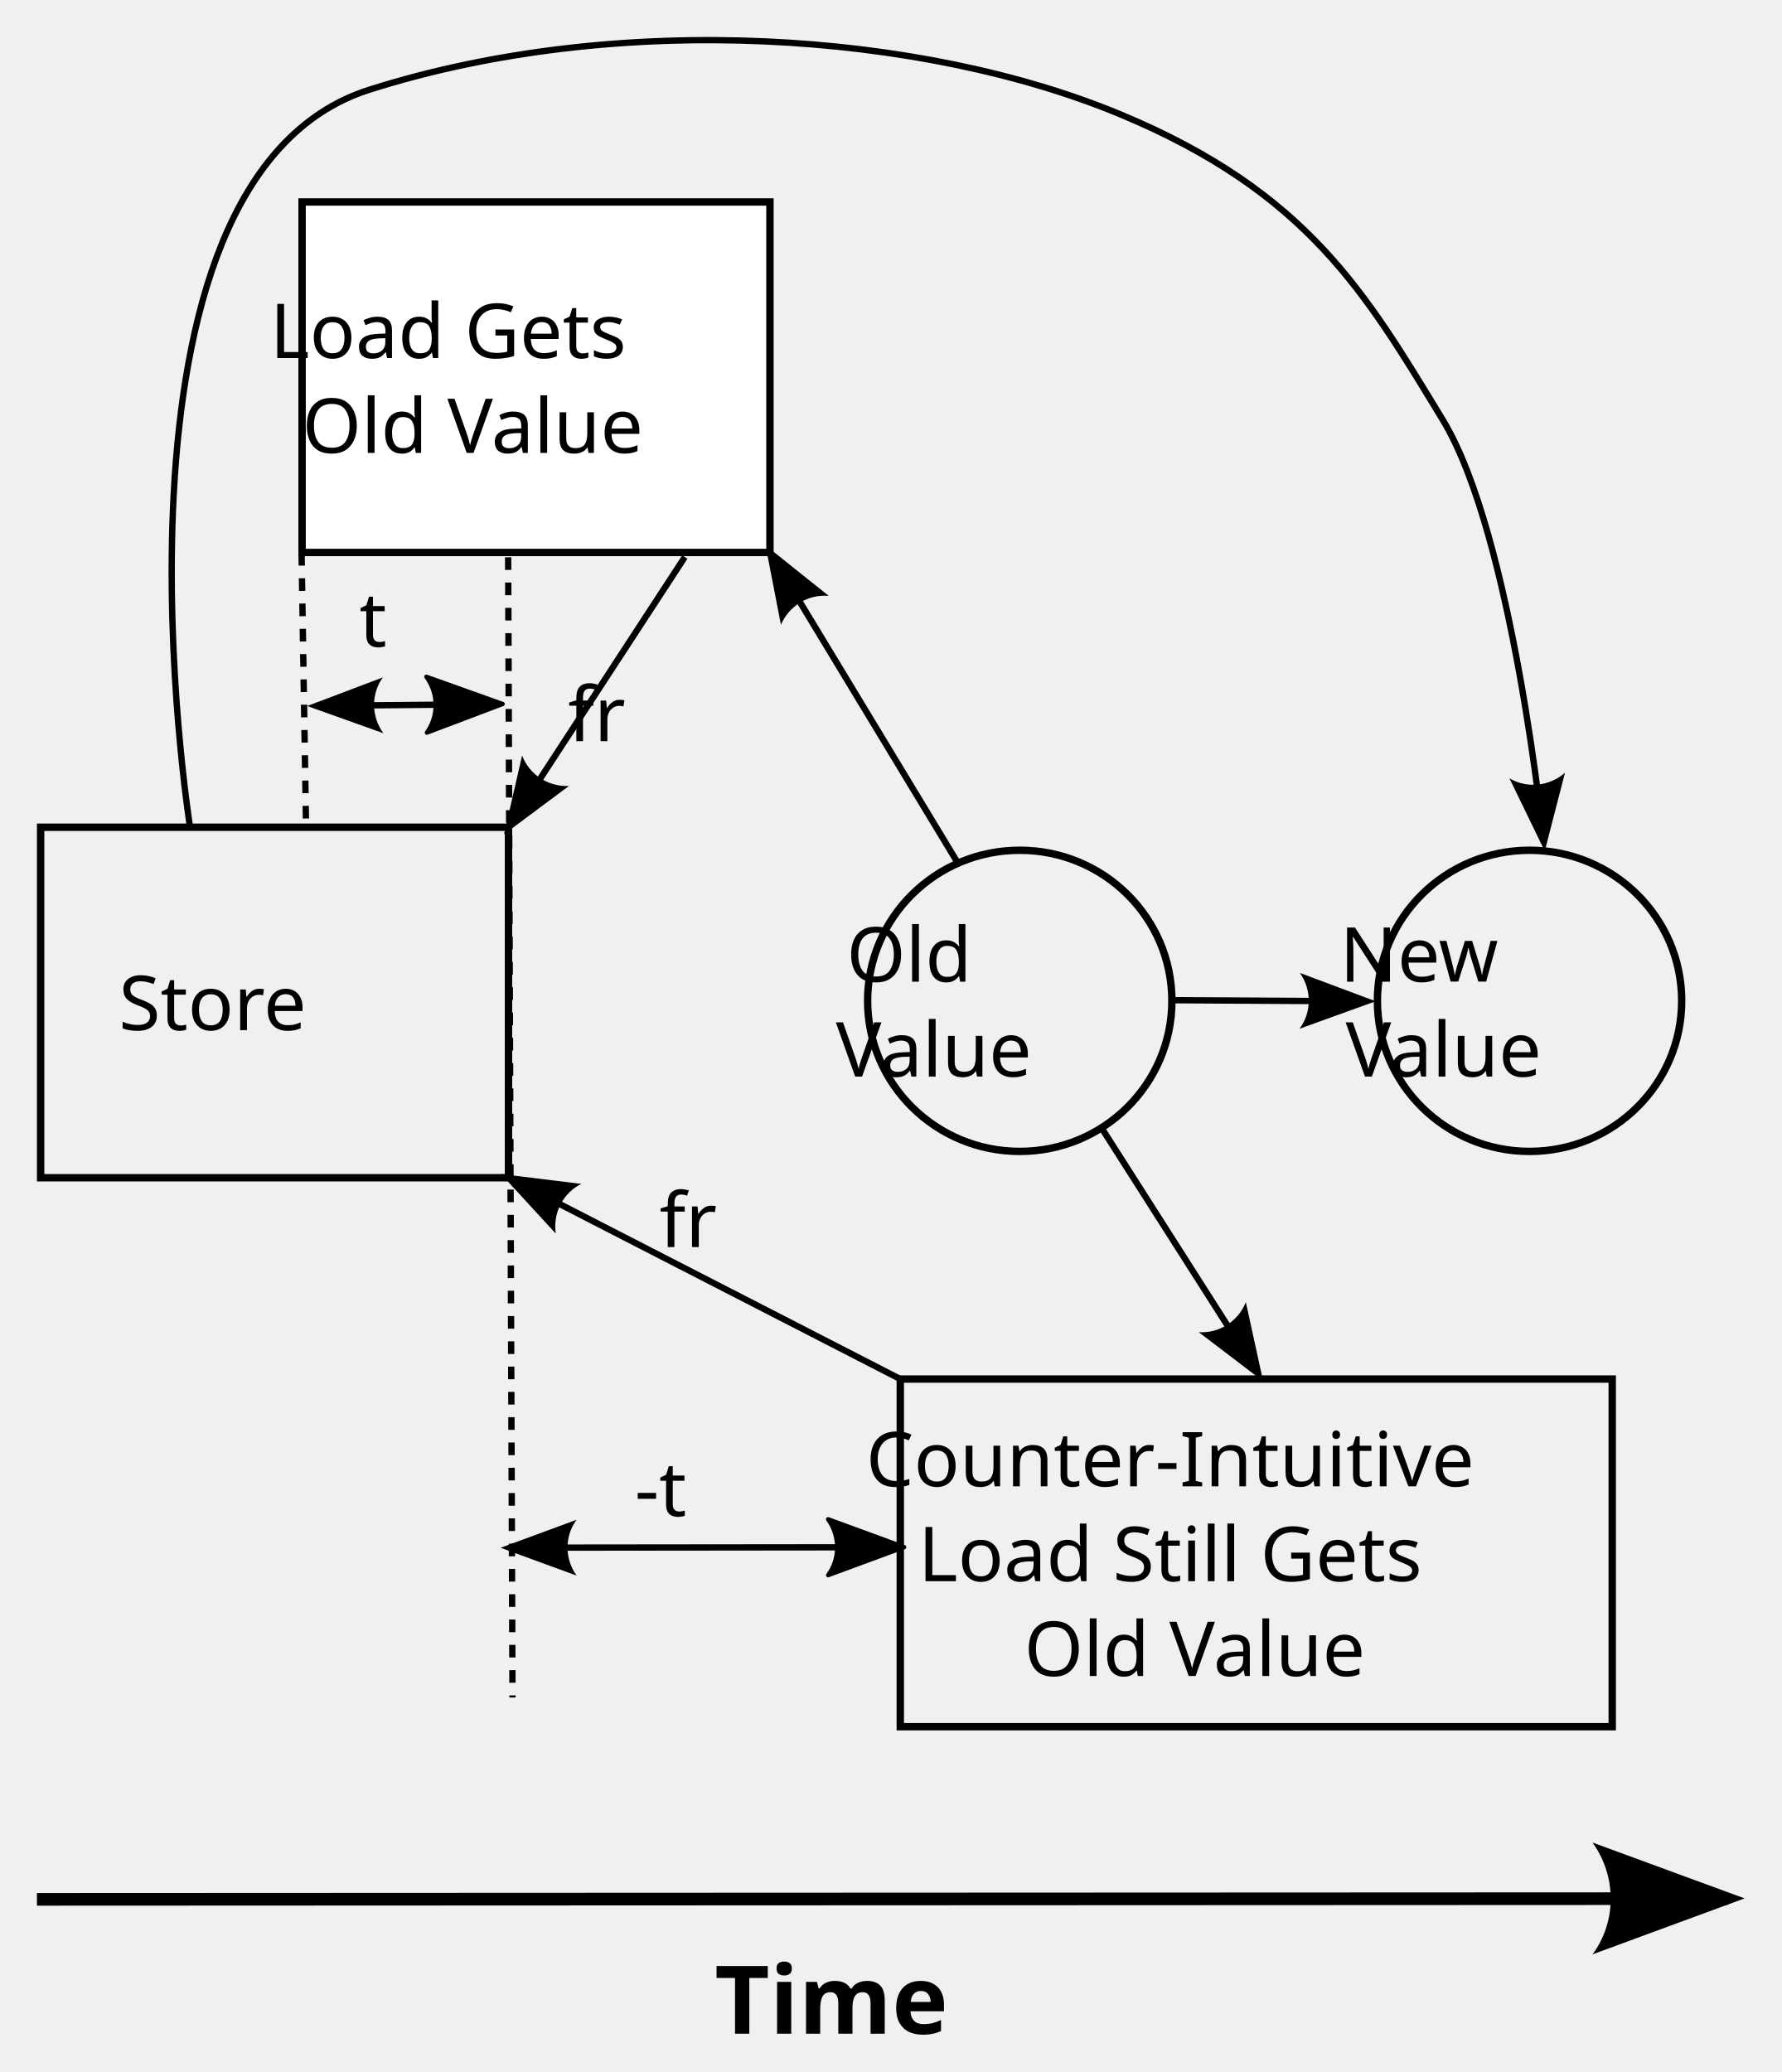
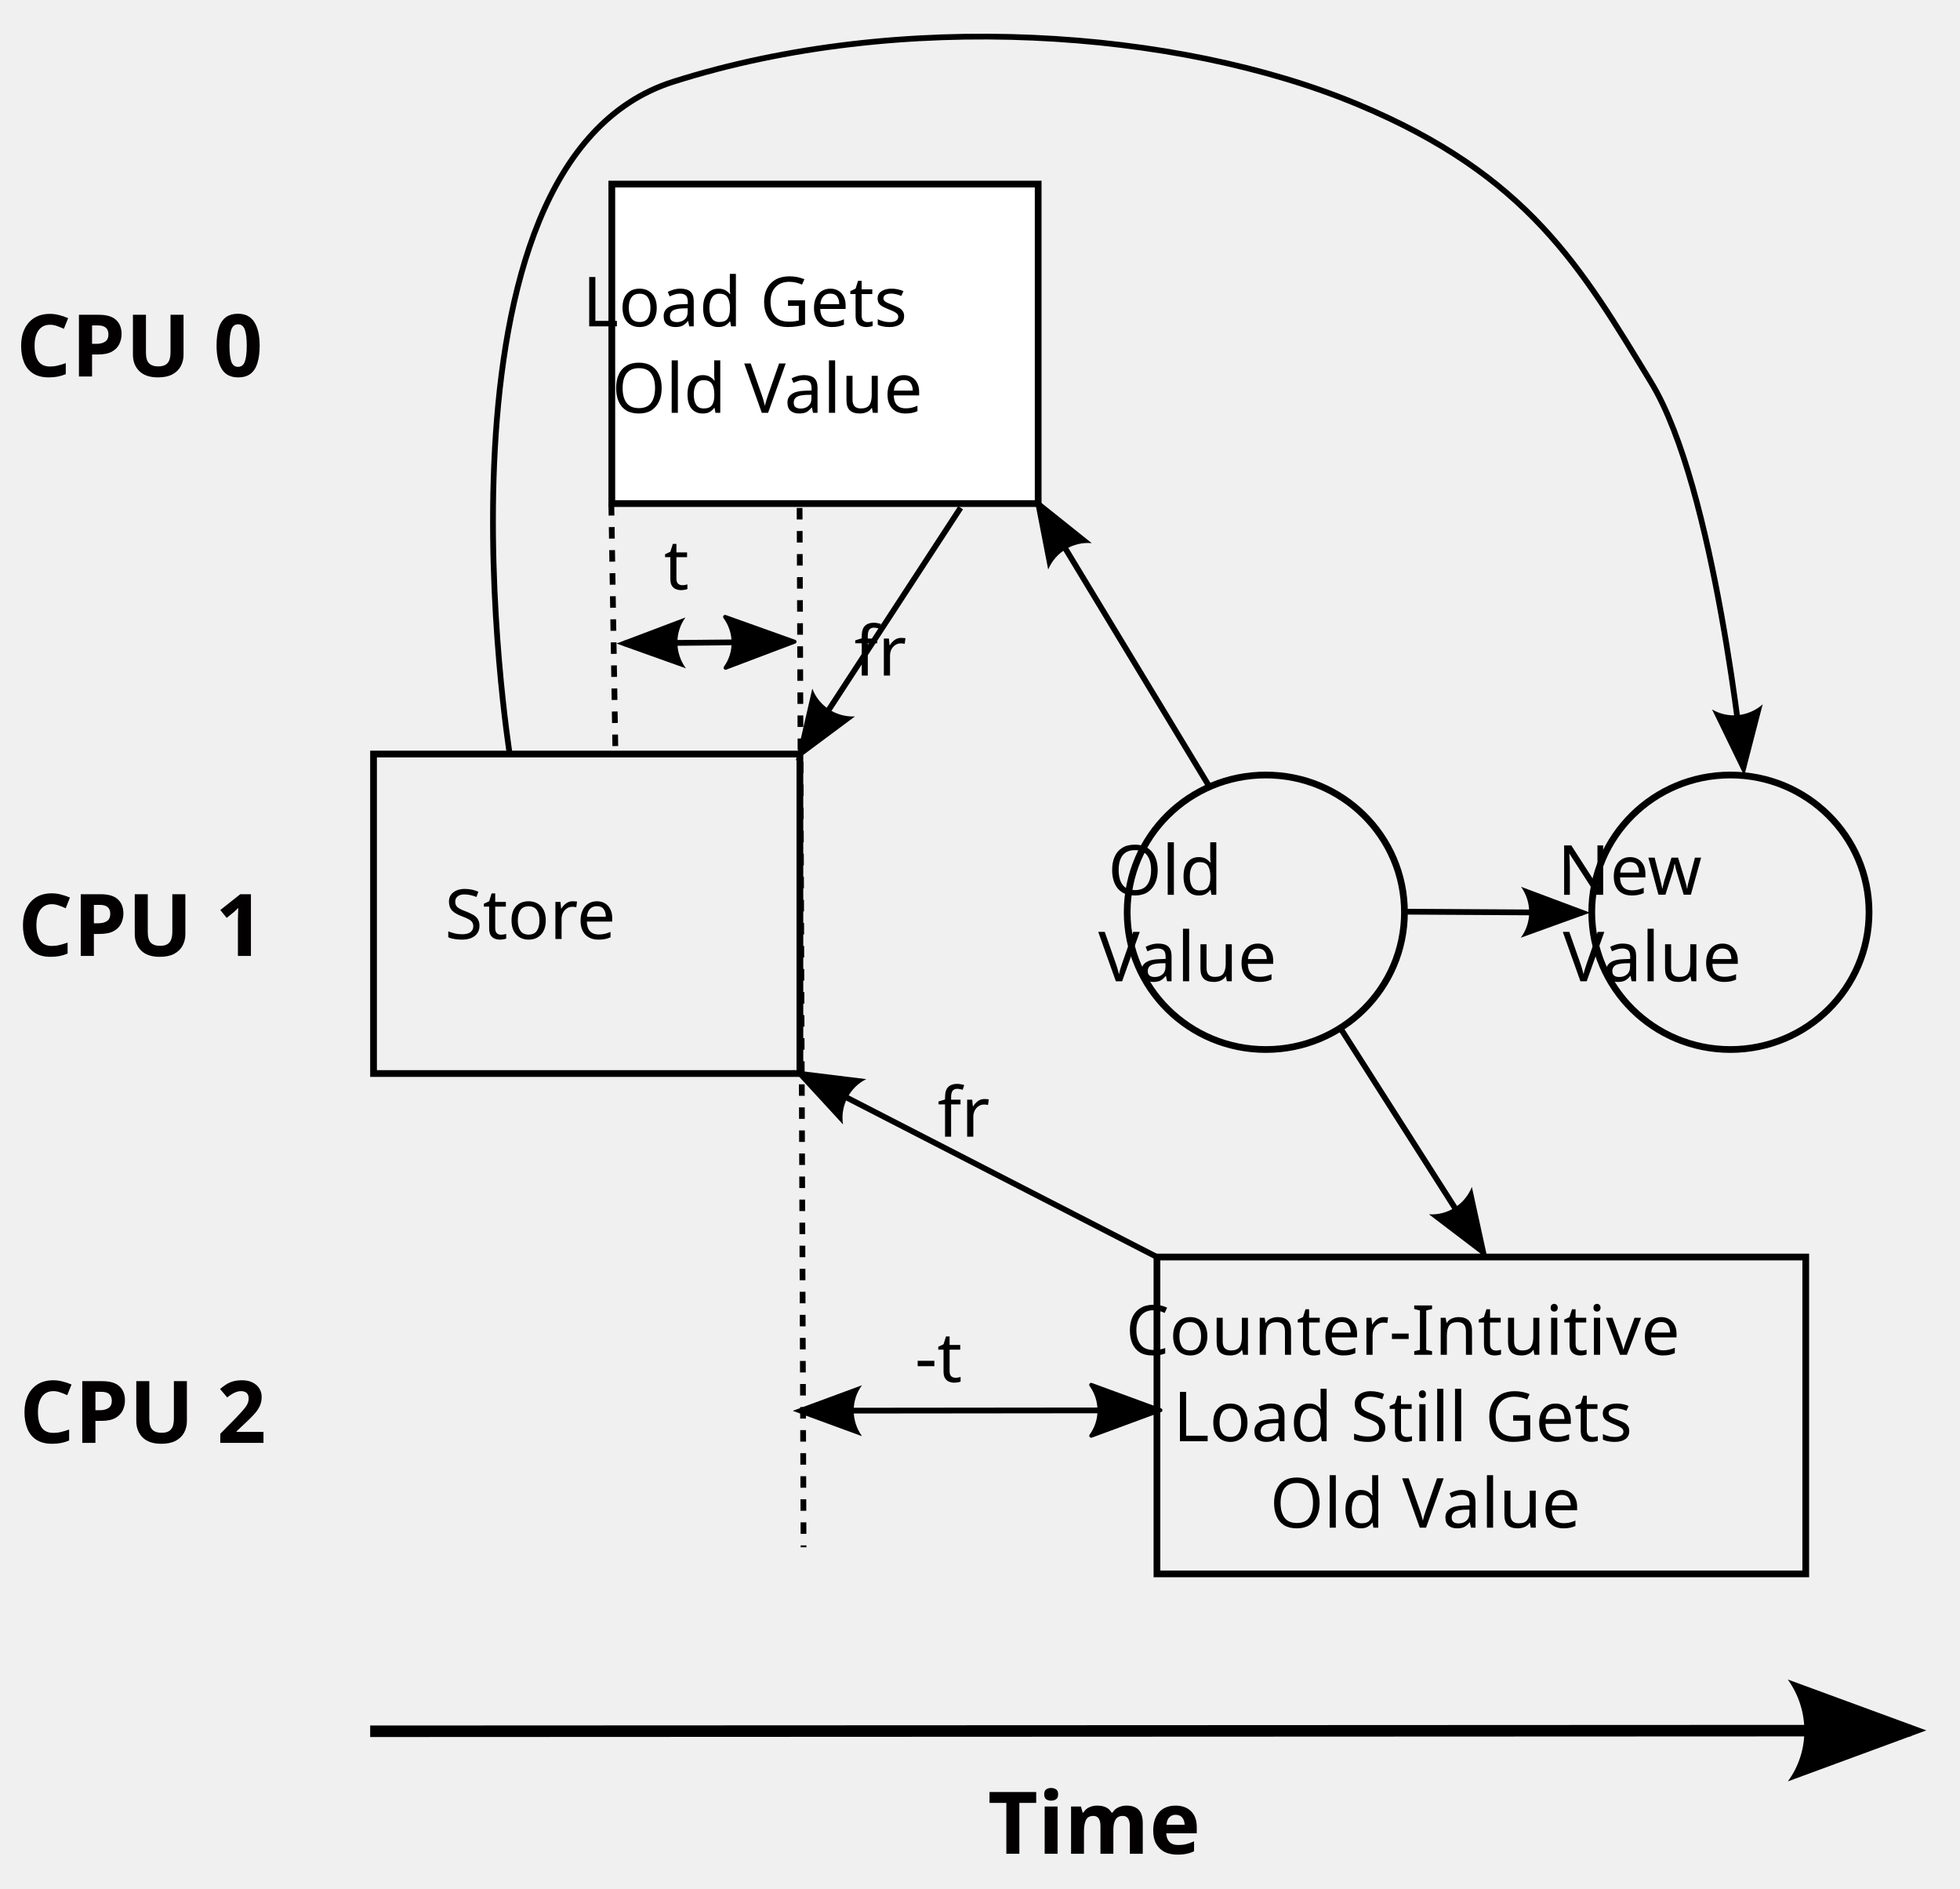
- <svg xmlns="http://www.w3.org/2000/svg" width="241.162" height="280.5" viewBox="0 0 226.09 262.969" id="svg2" version="1.1">
+ <svg xmlns="http://www.w3.org/2000/svg" width="291.151" height="280.5" viewBox="0 0 272.954 262.969" id="svg2" version="1.1">
  <defs id="defs90">
    <marker style="overflow:visible" id="Arrow2Lstart" refX="0" refY="0" orient="auto">
      <path transform="matrix(1.1,0,0,1.1,1.1,0)" d="M 8.719,4.034 -2.207,0.016 8.719,-4.002 c -1.745,2.372 -1.735,5.617 -6e-7,8.035 z" style="fill:context-stroke;fill-rule:evenodd;stroke:context-stroke;stroke-width:0.625;stroke-linejoin:round" id="path25955" />
    </marker>
    <marker orient="auto" refY="0" refX="0" id="Arrow2Lend" style="overflow:visible">
      <path id="path4240" style="fill-rule:evenodd;stroke-width:0.625;stroke-linejoin:round" d="M 8.719,4.034 -2.207,0.016 8.719,-4.002 c -1.745,2.372 -1.735,5.617 -6e-7,8.035 z" transform="matrix(-1.1,0,0,-1.1,-1.1,0)" />
    </marker>
    <marker orient="auto" refY="0" refX="0" id="Arrow2Lend-6" style="overflow:visible">
      <path id="path4240-7" style="fill-rule:evenodd;stroke-width:0.625;stroke-linejoin:round" d="M 8.719,4.034 -2.207,0.016 8.719,-4.002 c -1.745,2.372 -1.735,5.617 -6e-7,8.035 z" transform="matrix(-1.1,0,0,-1.1,-1.1,0)" />
    </marker>
    <marker orient="auto" refY="0" refX="0" id="Arrow2Lend-6-0" style="overflow:visible">
      <path id="path4240-7-9" style="fill-rule:evenodd;stroke-width:0.625;stroke-linejoin:round" d="M 8.719,4.034 -2.207,0.016 8.719,-4.002 c -1.745,2.372 -1.735,5.617 -6e-7,8.035 z" transform="matrix(-1.1,0,0,-1.1,-1.1,0)" />
    </marker>
    <marker orient="auto" refY="0" refX="0" id="Arrow2Lend-9" style="overflow:visible">
      <path id="path4240-78" style="fill-rule:evenodd;stroke-width:0.625;stroke-linejoin:round" d="M 8.719,4.034 -2.207,0.016 8.719,-4.002 c -1.745,2.372 -1.735,5.617 -6e-7,8.035 z" transform="matrix(-1.1,0,0,-1.1,-1.1,0)" />
    </marker>
    <marker orient="auto" refY="0" refX="0" id="Arrow2Lend-3" style="overflow:visible">
      <path id="path4240-8" style="fill-rule:evenodd;stroke-width:0.625;stroke-linejoin:round" d="M 8.719,4.034 -2.207,0.016 8.719,-4.002 c -1.745,2.372 -1.735,5.617 -6e-7,8.035 z" transform="matrix(-1.1,0,0,-1.1,-1.1,0)" />
    </marker>
    <marker style="overflow:visible" id="Arrow2Lstart-7" refX="0" refY="0" orient="auto">
      <path transform="matrix(1.1,0,0,1.1,1.1,0)" d="M 8.719,4.034 -2.207,0.016 8.719,-4.002 c -1.745,2.372 -1.735,5.617 -6e-7,8.035 z" style="fill:context-stroke;fill-rule:evenodd;stroke:context-stroke;stroke-width:0.625;stroke-linejoin:round" id="path25955-8" />
    </marker>
    <marker orient="auto" refY="0" refX="0" id="Arrow2Lend-3-7" style="overflow:visible">
      <path id="path4240-8-4" style="fill-rule:evenodd;stroke-width:0.625;stroke-linejoin:round" d="M 8.719,4.034 -2.207,0.016 8.719,-4.002 c -1.745,2.372 -1.735,5.617 -6e-7,8.035 z" transform="matrix(-1.1,0,0,-1.1,-1.1,0)" />
    </marker>
    <marker orient="auto" refY="0" refX="0" id="Arrow2Lend-98" style="overflow:visible">
      <path id="path4240-85" style="fill-rule:evenodd;stroke-width:0.625;stroke-linejoin:round" d="M 8.719,4.034 -2.207,0.016 8.719,-4.002 c -1.745,2.372 -1.735,5.617 -6e-7,8.035 z" transform="matrix(-1.1,0,0,-1.1,-1.1,0)" />
    </marker>
    <marker orient="auto" refY="0" refX="0" id="Arrow2Lend-98-4" style="overflow:visible">
      <path id="path4240-85-3" style="fill-rule:evenodd;stroke-width:0.625;stroke-linejoin:round" d="M 8.719,4.034 -2.207,0.016 8.719,-4.002 c -1.745,2.372 -1.735,5.617 -6e-7,8.035 z" transform="matrix(-1.1,0,0,-1.1,-1.1,0)" />
    </marker>
    <marker orient="auto" refY="0" refX="0" id="Arrow2Lend-98-4-1" style="overflow:visible">
      <path id="path4240-85-3-3" style="fill-rule:evenodd;stroke-width:0.625;stroke-linejoin:round" d="M 8.719,4.034 -2.207,0.016 8.719,-4.002 c -1.745,2.372 -1.735,5.617 -6e-7,8.035 z" transform="matrix(-1.1,0,0,-1.1,-1.1,0)" />
    </marker>
    <marker orient="auto" refY="0" refX="0" id="Arrow2Lend-98-4-0" style="overflow:visible">
      <path id="path4240-85-3-9" style="fill-rule:evenodd;stroke-width:0.625;stroke-linejoin:round" d="M 8.719,4.034 -2.207,0.016 8.719,-4.002 c -1.745,2.372 -1.735,5.617 -6e-7,8.035 z" transform="matrix(-1.1,0,0,-1.1,-1.1,0)" />
    </marker>
    <marker orient="auto" refY="0" refX="0" id="Arrow2Lend-32" style="overflow:visible">
      <path id="path4240-4" style="fill-rule:evenodd;stroke-width:0.625;stroke-linejoin:round" d="M 8.719,4.034 -2.207,0.016 8.719,-4.002 c -1.745,2.372 -1.735,5.617 -6e-7,8.035 z" transform="matrix(-1.1,0,0,-1.1,-1.1,0)" />
    </marker>
    <marker orient="auto" refY="0" refX="0" id="Arrow2Lend-98-8" style="overflow:visible">
      <path id="path4240-85-33" style="fill-rule:evenodd;stroke-width:0.625;stroke-linejoin:round" d="M 8.719,4.034 -2.207,0.016 8.719,-4.002 c -1.745,2.372 -1.735,5.617 -6e-7,8.035 z" transform="matrix(-1.1,0,0,-1.1,-1.1,0)" />
    </marker>
    <marker orient="auto" refY="0" refX="0" id="Arrow2Lend-98-47" style="overflow:visible">
      <path id="path4240-85-6" style="fill-rule:evenodd;stroke-width:0.625;stroke-linejoin:round" d="M 8.719,4.034 -2.207,0.016 8.719,-4.002 c -1.745,2.372 -1.735,5.617 -6e-7,8.035 z" transform="matrix(-1.1,0,0,-1.1,-1.1,0)" />
    </marker>
+     <marker orient="auto" refY="0" refX="0" id="Arrow2Lend-32-2" style="overflow:visible">
+       <path id="path4240-4-6" style="fill-rule:evenodd;stroke-width:0.625;stroke-linejoin:round" d="M 8.719,4.034 -2.207,0.016 8.719,-4.002 c -1.745,2.372 -1.735,5.617 -6e-7,8.035 z" transform="matrix(-1.1,0,0,-1.1,-1.1,0)" />
+     </marker>
  </defs>
-   <g id="g28235" transform="translate(-37.41247,85.43372)">
+   <g id="g28235" transform="translate(9.451498,85.43372)">
    <path style="fill:none;stroke:#000000;stroke-width:1.605;stroke-linecap:butt;stroke-linejoin:miter;stroke-miterlimit:4;stroke-dasharray:none;stroke-opacity:1;marker-end:url(#Arrow2Lend-32)" d="m 42.1,155.623 214.583,-0.093" id="path3925-9-3" />
    <text xml:space="preserve" style="font-style:normal;font-weight:normal;line-height:0%;font-family:sans-serif;text-align:center;letter-spacing:0px;word-spacing:0px;text-anchor:middle;fill:#020000;fill-opacity:1;stroke:none" x="150.719" y="172.677" id="text4659-7">
      <tspan id="tspan4661-1" x="150.719" y="172.677" style="font-weight:bold;font-size:12.049px;line-height:1.25;font-family:sans-serif;fill:#020000;fill-opacity:1">Time</tspan>
    </text>
  </g>
-   <path style="fill:none;stroke:#000000;stroke-width:0.802px;stroke-linecap:butt;stroke-linejoin:miter;stroke-opacity:1;marker-end:url(#Arrow2Lend-98)" d="M 121.45,109.35 97.715,70.116" id="path3011-8" />
-   <path style="fill:none;stroke:#000000;stroke-width:0.802px;stroke-linecap:butt;stroke-linejoin:miter;stroke-opacity:1;marker-end:url(#Arrow2Lend-98-8)" d="m 139.779,143.116 19.939,31.291" id="path3011-8-3" />
-   <path style="fill:none;stroke:#000000;stroke-width:0.802;stroke-linecap:butt;stroke-linejoin:miter;stroke-miterlimit:4;stroke-dasharray:1.605, 1.605;stroke-dashoffset:0;stroke-opacity:1" d="M 64.49,70.725 65.04,215.438" id="path3011-5" />
-   <text xml:space="preserve" style="font-style:normal;font-weight:normal;line-height:0%;font-family:sans-serif;text-align:center;letter-spacing:0px;word-spacing:0px;text-anchor:middle;fill:#000000;fill-opacity:1;stroke:none" x="52.02" y="82.077" id="text3969-7">
-     <tspan id="tspan3971-9" x="52.02" y="82.077" style="font-size:9.63px;line-height:1.25;font-family:sans-serif">t</tspan>
+   <path style="fill:none;stroke:#000000;stroke-width:0.802px;stroke-linecap:butt;stroke-linejoin:miter;stroke-opacity:1;marker-end:url(#Arrow2Lend-98)" d="M 168.314,109.35 144.579,70.116" id="path3011-8" />
+   <path style="fill:none;stroke:#000000;stroke-width:0.802px;stroke-linecap:butt;stroke-linejoin:miter;stroke-opacity:1;marker-end:url(#Arrow2Lend-98-8)" d="m 186.643,143.116 19.939,31.291" id="path3011-8-3" />
+   <path style="fill:none;stroke:#000000;stroke-width:0.802;stroke-linecap:butt;stroke-linejoin:miter;stroke-miterlimit:4;stroke-dasharray:1.605, 1.605;stroke-dashoffset:0;stroke-opacity:1" d="m 111.354,70.725 0.551,144.714" id="path3011-5" />
+   <text xml:space="preserve" style="font-style:normal;font-weight:normal;line-height:0%;font-family:sans-serif;text-align:center;letter-spacing:0px;word-spacing:0px;text-anchor:middle;fill:#000000;fill-opacity:1;stroke:none" x="98.884" y="82.077" id="text3969-7">
+     <tspan id="tspan3971-9" x="98.884" y="82.077" style="font-size:9.63px;line-height:1.25;font-family:sans-serif">t</tspan>
  </text>
-   <g id="g5986" transform="translate(-102.9471,171.3519)">
+   <g id="g5986" transform="translate(-56.0831,171.3519)">
    <text xml:space="preserve" style="font-style:normal;font-weight:normal;line-height:0%;font-family:sans-serif;text-align:center;letter-spacing:0px;word-spacing:0px;text-anchor:middle;fill:#000000;fill-opacity:1;stroke:none" x="137.73" y="-40.614" id="text3901">
      <tspan x="137.73" y="-40.614" style="font-size:9.63px;line-height:1.25;font-family:sans-serif" id="tspan4908">Store</tspan>
    </text>
    <rect style="fill:none;fill-opacity:1;stroke:#000000;stroke-width:0.938;stroke-miterlimit:4;stroke-dasharray:none;stroke-dashoffset:0" id="rect5856" width="59.376" height="44.484" x="108.103" y="-66.361" />
  </g>
-   <g id="g5986-8" transform="translate(6.153249,241.3846)">
+   <g id="g5986-8" transform="translate(53.01722,241.3846)">
    <text xml:space="preserve" style="font-style:normal;font-weight:normal;line-height:0%;font-family:sans-serif;text-align:center;letter-spacing:0px;word-spacing:0px;text-anchor:middle;fill:#000000;fill-opacity:1;stroke:none" x="153.265" y="-52.747" id="text3901-9">
      <tspan x="153.265" y="-52.747" style="font-size:9.63px;line-height:1.25;font-family:sans-serif" id="tspan13340">Counter-Intuitive</tspan>
      <tspan x="153.265" y="-40.71" style="font-size:9.63px;line-height:1.25;font-family:sans-serif" id="tspan10005">Load Still Gets</tspan>
      <tspan x="153.265" y="-28.673" style="font-size:9.63px;line-height:1.25;font-family:sans-serif" id="tspan12149">Old Value</tspan>
    </text>
    <rect style="fill:none;fill-opacity:1;stroke:#000000;stroke-width:0.938;stroke-miterlimit:4;stroke-dasharray:none;stroke-dashoffset:0" id="rect5856-7" width="90.352" height="44.122" x="108.103" y="-66.361" />
  </g>
-   <g id="g5986-8-0" transform="translate(-69.76481,91.99326)">
+   <g id="g5986-8-0" transform="translate(-22.90084,91.99326)">
    <rect style="fill:#ffffff;fill-opacity:1;stroke:#000000;stroke-width:0.938;stroke-miterlimit:4;stroke-dasharray:none;stroke-dashoffset:0" id="rect5856-7-3" width="59.376" height="44.484" x="108.103" y="-66.361" />
    <text xml:space="preserve" style="font-style:normal;font-weight:normal;line-height:0%;font-family:sans-serif;text-align:center;letter-spacing:0px;word-spacing:0px;text-anchor:middle;fill:#000000;fill-opacity:1;stroke:none" x="137.554" y="-46.548" id="text3901-9-1">
      <tspan x="137.554" y="-46.548" style="font-size:9.63px;line-height:1.25;font-family:sans-serif" id="tspan10005-1">Load Gets</tspan>
      <tspan x="137.554" y="-34.511" style="font-size:9.63px;line-height:1.25;font-family:sans-serif" id="tspan17247">Old Value</tspan>
    </text>
  </g>
-   <g id="g25404" transform="translate(-137.2354,217.5411)">
+   <g id="g25404" transform="translate(-90.37144,217.5411)">
    <g id="g18822" transform="translate(5.599321,-4.903425)">
      <text xml:space="preserve" style="font-style:normal;font-weight:normal;line-height:0%;font-family:sans-serif;text-align:center;letter-spacing:0px;word-spacing:0px;text-anchor:middle;fill:#000000;fill-opacity:1;stroke:none" x="261.064" y="-88.045" id="text3901-61">
        <tspan id="tspan3903-8" x="261.064" y="-88.045" style="font-size:9.63px;line-height:1.25;font-family:sans-serif">Old</tspan>
        <tspan x="261.064" y="-76.008" style="font-size:9.63px;line-height:1.25;font-family:sans-serif" id="tspan17350">Value</tspan>
      </text>
      <ellipse style="fill:none;fill-opacity:1;stroke:#000000;stroke-width:0.938;stroke-miterlimit:4;stroke-dasharray:none;stroke-dashoffset:0" id="path18736" cx="261.053" cy="-85.617" rx="19.308" ry="19.111" />
    </g>
    <g id="g18822-7" transform="translate(70.29718,-4.903425)">
      <text xml:space="preserve" style="font-style:normal;font-weight:normal;line-height:0%;font-family:sans-serif;text-align:center;letter-spacing:0px;word-spacing:0px;text-anchor:middle;fill:#000000;fill-opacity:1;stroke:none" x="261.064" y="-88.045" id="text3901-61-8">
        <tspan id="tspan3903-8-8" x="261.064" y="-88.045" style="font-size:9.63px;line-height:1.25;font-family:sans-serif">New</tspan>
        <tspan x="261.064" y="-76.008" style="font-size:9.63px;line-height:1.25;font-family:sans-serif" id="tspan17350-6">Value</tspan>
      </text>
      <ellipse style="fill:none;fill-opacity:1;stroke:#000000;stroke-width:0.938;stroke-miterlimit:4;stroke-dasharray:none;stroke-dashoffset:0" id="path18736-0" cx="261.053" cy="-85.617" rx="19.308" ry="19.111" />
    </g>
    <path style="fill:none;stroke:#000000;stroke-width:0.802px;stroke-linecap:butt;stroke-linejoin:miter;stroke-opacity:1;marker-end:url(#Arrow2Lend-6-0)" d="m 286.187,-90.6 24.566,0.144" id="path3011-6-7" />
  </g>
-   <path style="fill:none;stroke:#000000;stroke-width:0.802;stroke-linecap:butt;stroke-linejoin:miter;stroke-miterlimit:4;stroke-dasharray:1.605, 1.605;stroke-dashoffset:0;stroke-opacity:1" d="m 38.271,70.179 0.576,35.071" id="path3011-5-3" />
-   <path style="fill:none;stroke:#000000;stroke-width:0.802px;stroke-linecap:butt;stroke-linejoin:miter;stroke-opacity:1;marker-start:url(#Arrow2Lstart);marker-end:url(#Arrow2Lend-3)" d="m 62.72,89.371 -22.669,0.209" id="path3011-3" />
-   <text xml:space="preserve" style="font-style:normal;font-weight:normal;line-height:0%;font-family:sans-serif;text-align:center;letter-spacing:0px;word-spacing:0px;text-anchor:middle;fill:#000000;fill-opacity:1;stroke:none" x="88.51" y="192.425" id="text3969-7-1">
-     <tspan id="tspan3971-9-9" x="88.51" y="192.425" style="font-size:9.63px;line-height:1.25;font-family:sans-serif">-t</tspan>
+   <path style="fill:none;stroke:#000000;stroke-width:0.802;stroke-linecap:butt;stroke-linejoin:miter;stroke-miterlimit:4;stroke-dasharray:1.605, 1.605;stroke-dashoffset:0;stroke-opacity:1" d="m 85.135,70.179 0.576,35.071" id="path3011-5-3" />
+   <path style="fill:none;stroke:#000000;stroke-width:0.802px;stroke-linecap:butt;stroke-linejoin:miter;stroke-opacity:1;marker-start:url(#Arrow2Lstart);marker-end:url(#Arrow2Lend-3)" d="m 109.584,89.371 -22.669,0.209" id="path3011-3" />
+   <text xml:space="preserve" style="font-style:normal;font-weight:normal;line-height:0%;font-family:sans-serif;text-align:center;letter-spacing:0px;word-spacing:0px;text-anchor:middle;fill:#000000;fill-opacity:1;stroke:none" x="135.374" y="192.425" id="text3969-7-1">
+     <tspan id="tspan3971-9-9" x="135.374" y="192.425" style="font-size:9.63px;line-height:1.25;font-family:sans-serif">-t</tspan>
  </text>
-   <path style="fill:none;stroke:#000000;stroke-width:0.802px;stroke-linecap:butt;stroke-linejoin:miter;stroke-opacity:1;marker-start:url(#Arrow2Lstart-7);marker-end:url(#Arrow2Lend-3-7)" d="m 113.676,196.37 -49.075,0.051" id="path3011-3-0" />
-   <path style="fill:none;stroke:#000000;stroke-width:0.802px;stroke-linecap:butt;stroke-linejoin:miter;stroke-opacity:1;marker-end:url(#Arrow2Lend-98-4)" d="M 114.257,175.024 64.532,149.475" id="path3011-8-7" />
-   <path style="fill:none;stroke:#000000;stroke-width:0.802px;stroke-linecap:butt;stroke-linejoin:miter;stroke-opacity:1;marker-end:url(#Arrow2Lend-98-4-1)" d="m 24.132,105.085 c 0,0 -13.121,-82.323 22.769,-93.707 31.721,-10.062 70.168,-7.326 95.301,3.142 23.787,9.907 31.136,22.715 40.892,38.753 8.928,14.678 12.831,53.684 12.831,53.684" id="path3011-8-7-8" />
-   <text xml:space="preserve" style="font-style:normal;font-weight:normal;line-height:0%;font-family:sans-serif;text-align:center;letter-spacing:0px;word-spacing:0px;text-anchor:middle;fill:#000000;fill-opacity:1;stroke:none" x="92.024" y="158.273" id="text3969-7-1-8">
-     <tspan id="tspan3971-9-9-0" x="92.024" y="158.273" style="font-size:9.63px;line-height:1.25;font-family:sans-serif">fr</tspan>
+   <path style="fill:none;stroke:#000000;stroke-width:0.802px;stroke-linecap:butt;stroke-linejoin:miter;stroke-opacity:1;marker-start:url(#Arrow2Lstart-7);marker-end:url(#Arrow2Lend-3-7)" d="m 160.54,196.37 -49.075,0.051" id="path3011-3-0" />
+   <path style="fill:none;stroke:#000000;stroke-width:0.802px;stroke-linecap:butt;stroke-linejoin:miter;stroke-opacity:1;marker-end:url(#Arrow2Lend-98-4)" d="M 161.121,175.024 111.396,149.475" id="path3011-8-7" />
+   <path style="fill:none;stroke:#000000;stroke-width:0.802px;stroke-linecap:butt;stroke-linejoin:miter;stroke-opacity:1;marker-end:url(#Arrow2Lend-98-4-1)" d="m 70.995,105.085 c 0,0 -13.121,-82.323 22.769,-93.707 31.721,-10.062 70.168,-7.326 95.301,3.142 23.787,9.907 31.136,22.715 40.892,38.753 8.928,14.678 12.831,53.684 12.831,53.684" id="path3011-8-7-8" />
+   <text xml:space="preserve" style="font-style:normal;font-weight:normal;line-height:0%;font-family:sans-serif;text-align:center;letter-spacing:0px;word-spacing:0px;text-anchor:middle;fill:#000000;fill-opacity:1;stroke:none" x="138.888" y="158.273" id="text3969-7-1-8">
+     <tspan id="tspan3971-9-9-0" x="138.888" y="158.273" style="font-size:9.63px;line-height:1.25;font-family:sans-serif">fr</tspan>
  </text>
-   <text xml:space="preserve" style="font-style:normal;font-weight:normal;line-height:0%;font-family:sans-serif;text-align:center;letter-spacing:0px;word-spacing:0px;text-anchor:middle;fill:#000000;fill-opacity:1;stroke:none" x="80.421" y="94.069" id="text3969-7-1-8-9">
-     <tspan id="tspan3971-9-9-0-0" x="80.421" y="94.069" style="font-size:9.63px;line-height:1.25;font-family:sans-serif">fr</tspan>
+   <text xml:space="preserve" style="font-style:normal;font-weight:normal;line-height:0%;font-family:sans-serif;text-align:center;letter-spacing:0px;word-spacing:0px;text-anchor:middle;fill:#000000;fill-opacity:1;stroke:none" x="127.285" y="94.069" id="text3969-7-1-8-9">
+     <tspan id="tspan3971-9-9-0-0" x="127.285" y="94.069" style="font-size:9.63px;line-height:1.25;font-family:sans-serif">fr</tspan>
  </text>
-   <path style="fill:none;stroke:#000000;stroke-width:0.802px;stroke-linecap:butt;stroke-linejoin:miter;stroke-opacity:1;marker-end:url(#Arrow2Lend-98-47)" d="M 86.912,70.696 64.532,104.991" id="path3011-8-8" />
+   <path style="fill:none;stroke:#000000;stroke-width:0.802px;stroke-linecap:butt;stroke-linejoin:miter;stroke-opacity:1;marker-end:url(#Arrow2Lend-98-47)" d="M 133.776,70.696 111.396,104.991" id="path3011-8-8" />
+   <text xml:space="preserve" style="font-style:normal;font-weight:normal;line-height:0%;font-family:sans-serif;text-align:center;letter-spacing:0px;word-spacing:0px;text-anchor:middle;fill:#020000;fill-opacity:1;stroke:none" x="24.106" y="52.422" id="text4659-7-6">
+     <tspan id="tspan4661-1-8" x="24.106" y="52.422" style="font-weight:bold;font-size:12.049px;line-height:1.25;font-family:sans-serif;fill:#020000;fill-opacity:1">CPU 0</tspan>
+   </text>
+   <text xml:space="preserve" style="font-style:normal;font-weight:normal;line-height:0%;font-family:sans-serif;text-align:center;letter-spacing:0px;word-spacing:0px;text-anchor:middle;fill:#020000;fill-opacity:1;stroke:none" x="24.359" y="133.102" id="text4659-7-6-3">
+     <tspan id="tspan4661-1-8-8" x="24.359" y="133.102" style="font-weight:bold;font-size:12.049px;line-height:1.25;font-family:sans-serif;fill:#020000;fill-opacity:1">CPU 1</tspan>
+   </text>
+   <text xml:space="preserve" style="font-style:normal;font-weight:normal;line-height:0%;font-family:sans-serif;text-align:center;letter-spacing:0px;word-spacing:0px;text-anchor:middle;fill:#020000;fill-opacity:1;stroke:none" x="24.576" y="200.903" id="text4659-7-6-0">
+     <tspan id="tspan4661-1-8-4" x="24.576" y="200.903" style="font-weight:bold;font-size:12.049px;line-height:1.25;font-family:sans-serif;fill:#020000;fill-opacity:1">CPU 2</tspan>
+   </text>
</svg>
